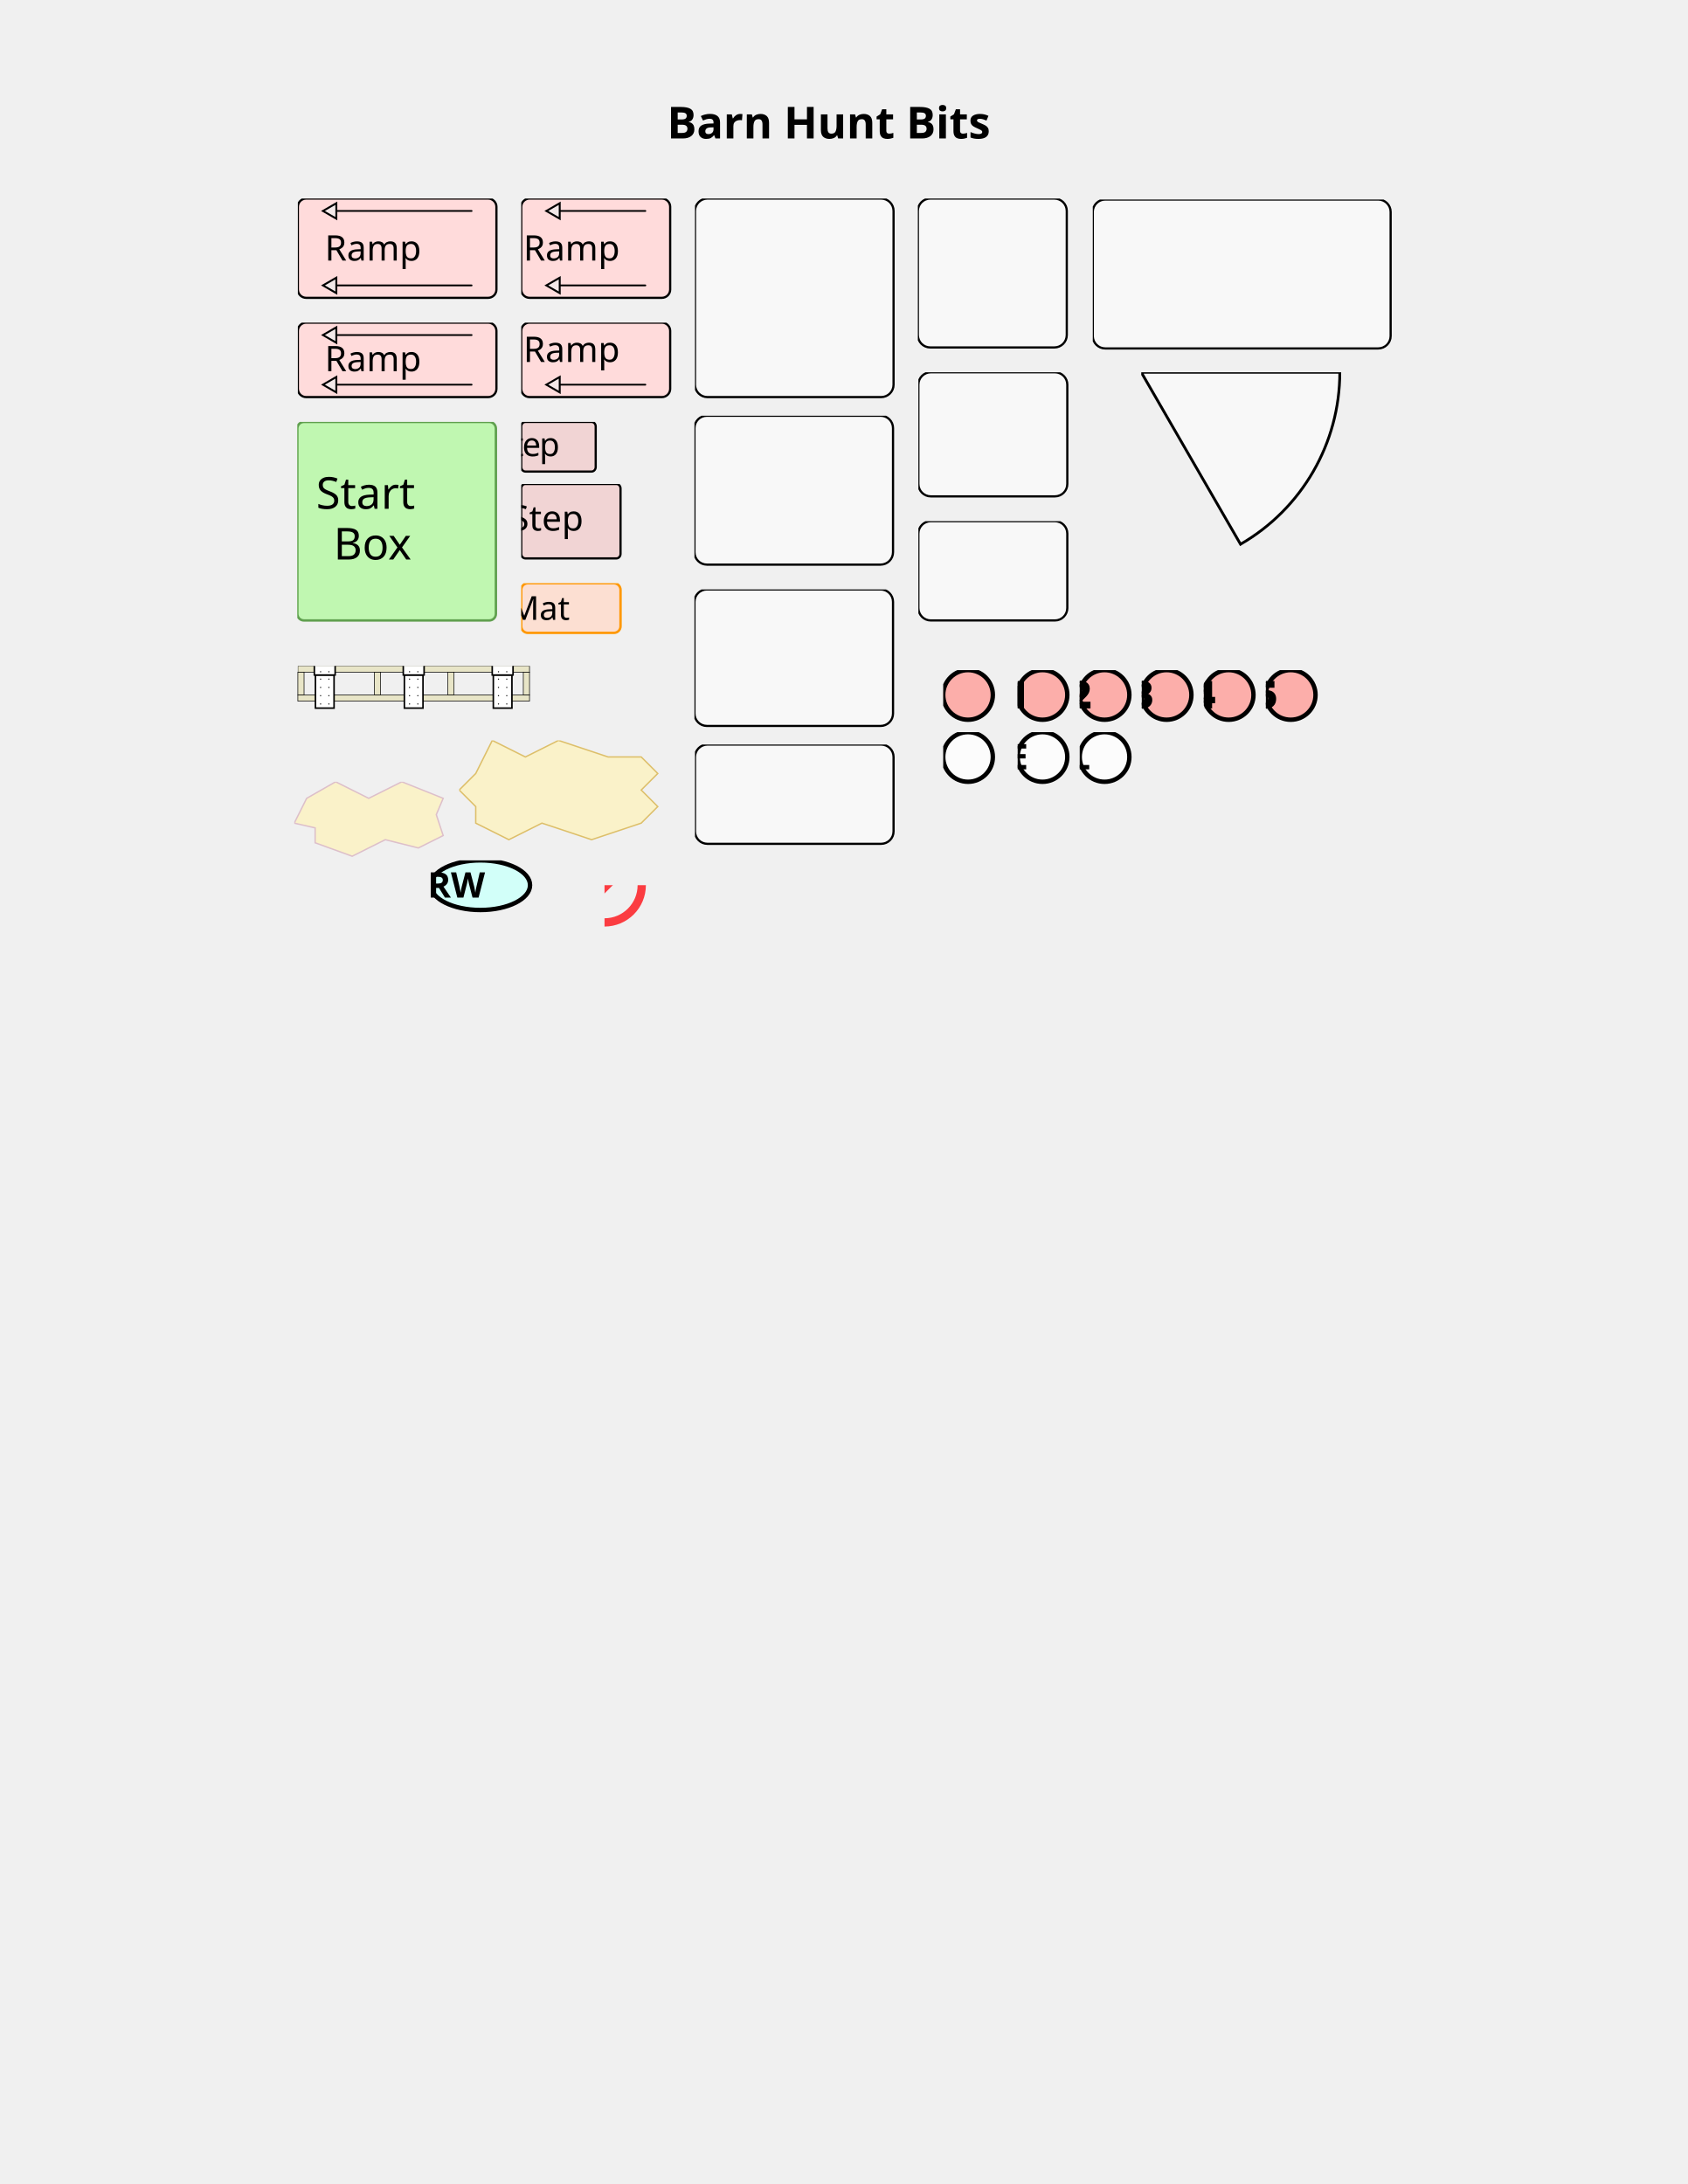
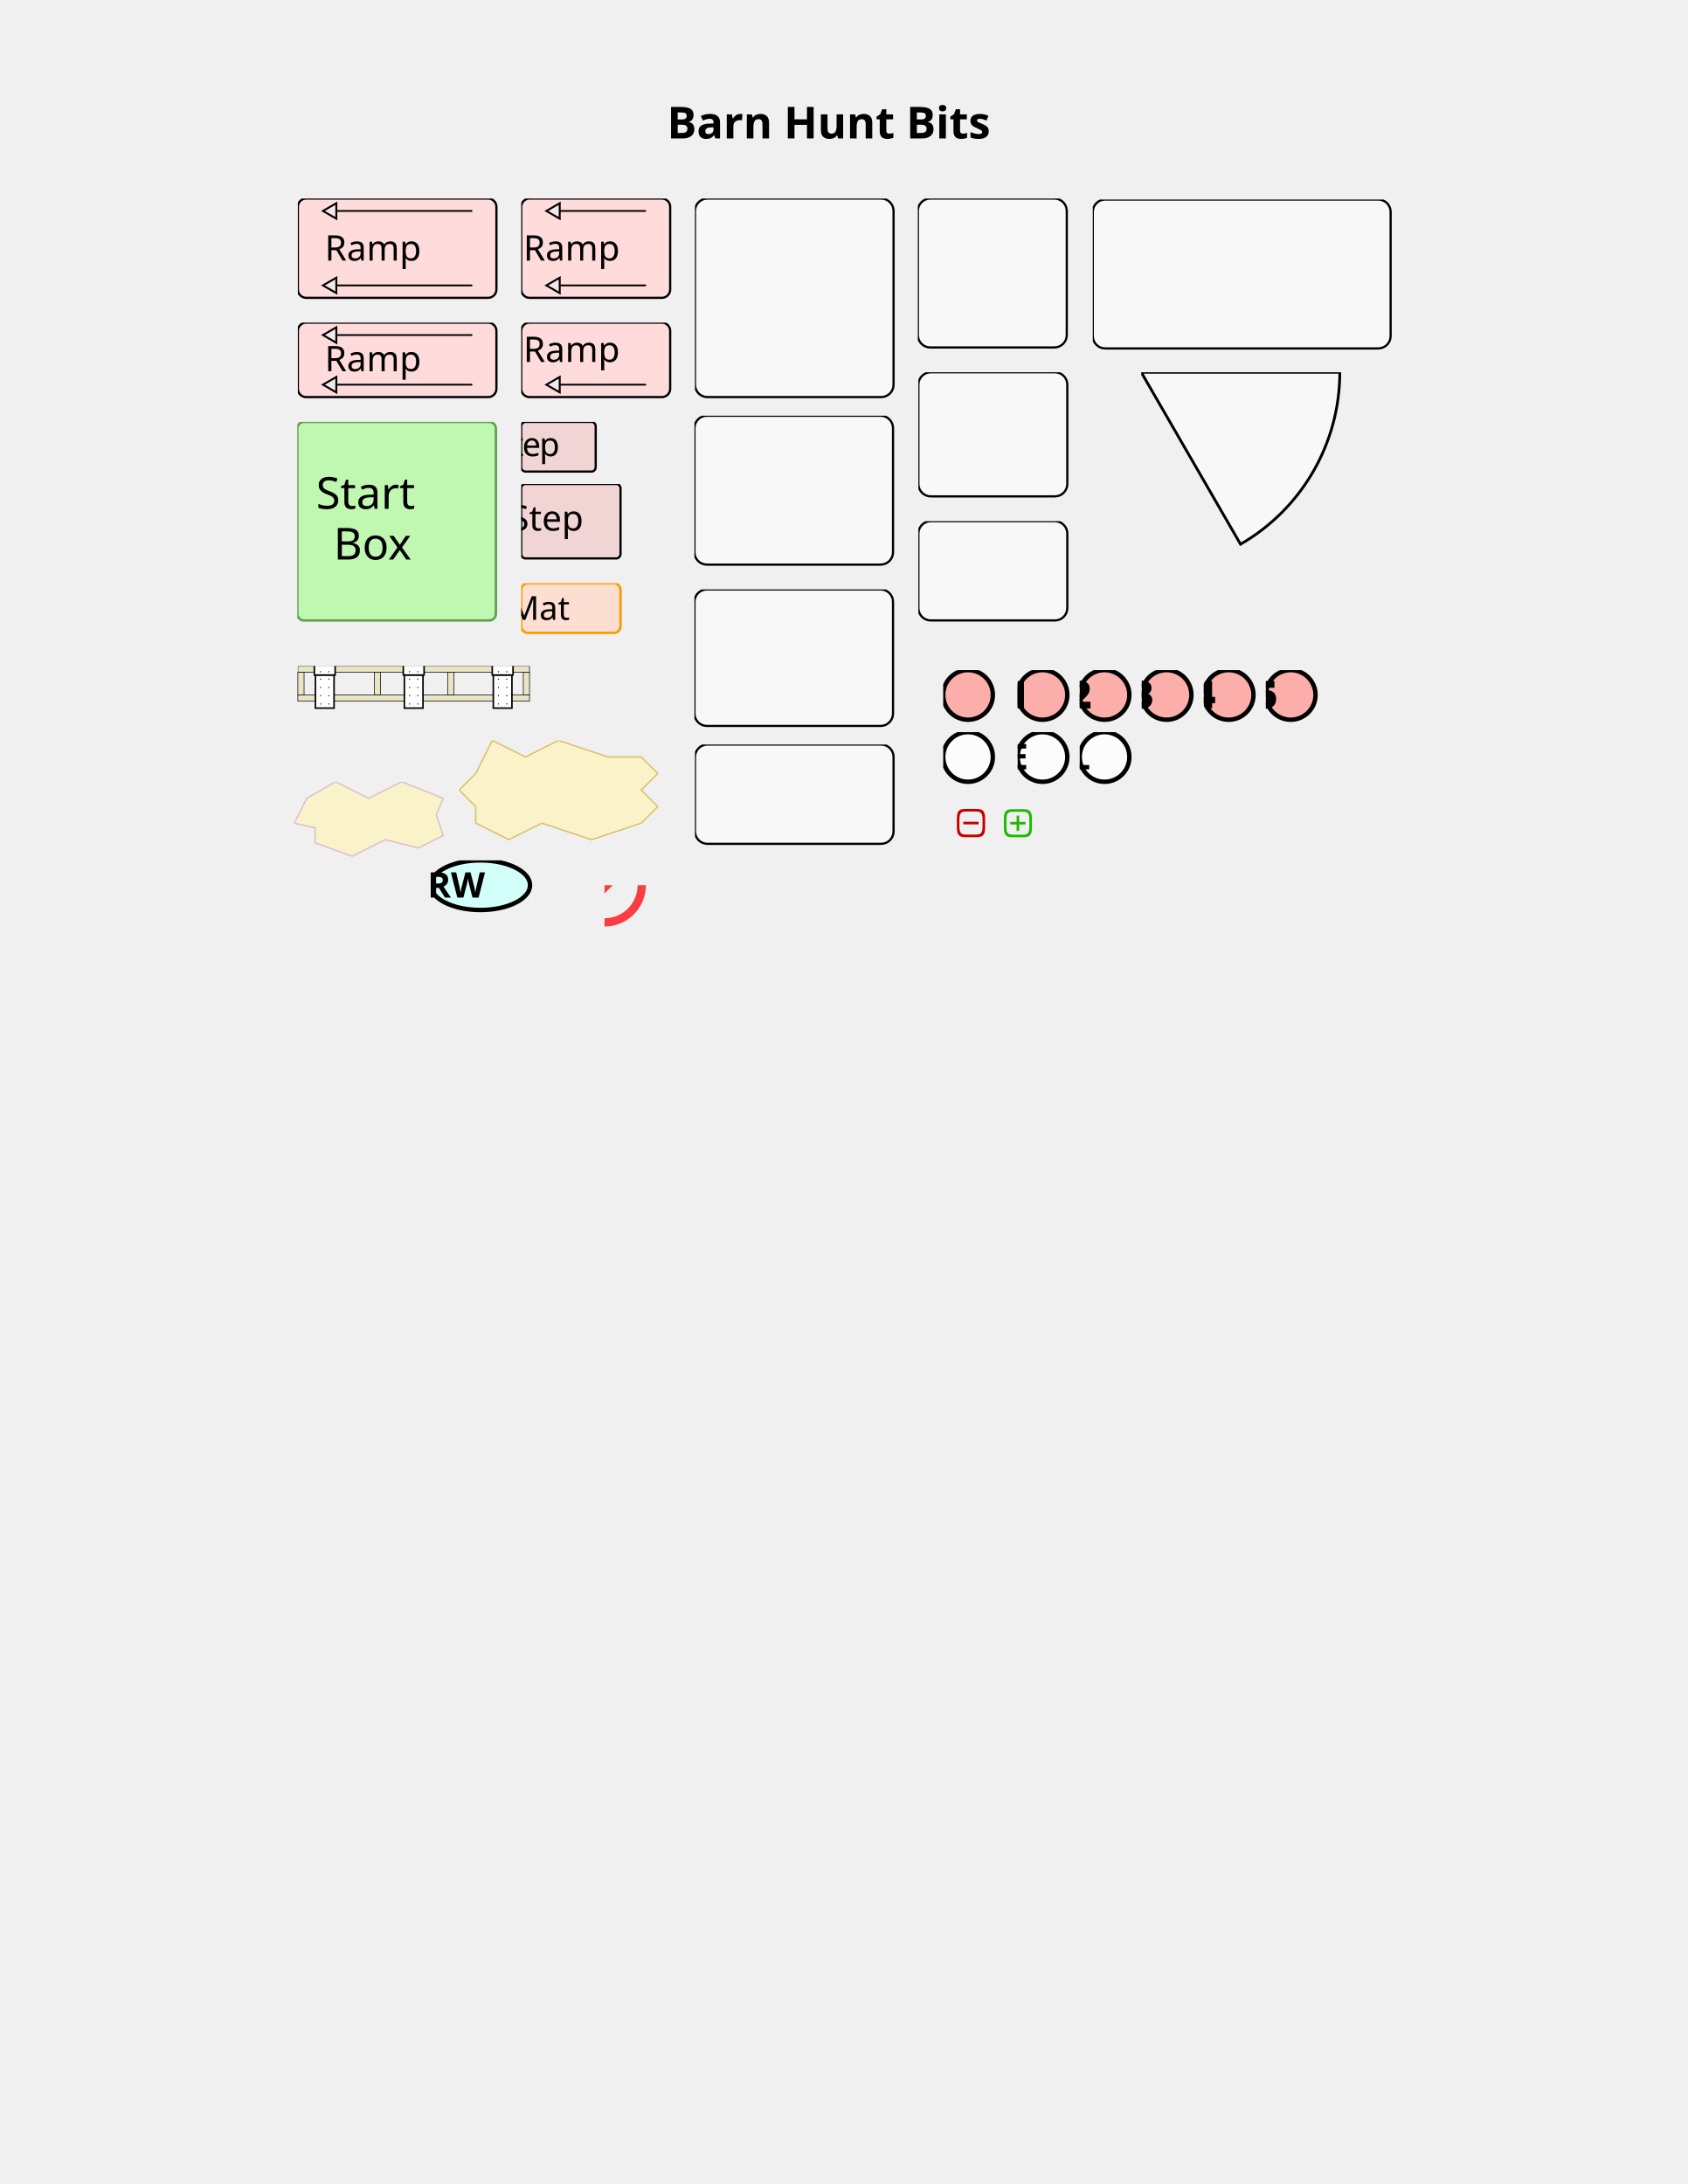
<svg xmlns="http://www.w3.org/2000/svg" xmlns:ns1="http://dairiki.org/barnhunt/inkscape-extensions" xmlns:xlink="http://www.w3.org/1999/xlink" width="8.5in" height="11in" viewBox="0 0 816 1056" version="1.1" id="svg8">
  <defs id="defs2">
    <symbol id="ramp-48x24" style="display:inline">
      <rect ns1:rat-placement="exclude" ry="4" rx="4" id="rect28" y="0" x="0" style="fill:#ffdbdb;fill-opacity:1;stroke:#000000;stroke-width:1.067;stroke-linecap:butt;stroke-linejoin:round;stroke-miterlimit:4;stroke-dasharray:none;stroke-opacity:1" width="96" height="48" />
      <text id="text32" xml:space="preserve" style="font-style:normal;font-variant:normal;font-weight:normal;font-stretch:normal;font-size:12.8px;line-height:0%;font-family:sans-serif;-inkscape-font-specification:Sans;text-align:center;letter-spacing:0px;word-spacing:0px;writing-mode:lr-tb;text-anchor:middle;fill:#000000;fill-opacity:1;stroke:none;stroke-width:1.067" x="48" y="30">
        <tspan id="tspan30" style="font-size:17.067px;line-height:1.25;font-family:sans-serif;stroke-width:1.067" x="48" y="30">Ramp</tspan>
      </text>
      <g id="g9567">
        <path style="fill:none;stroke:#000000;stroke-width:0.853;stroke-linecap:round;stroke-linejoin:miter;stroke-miterlimit:4;stroke-dasharray:none;stroke-opacity:1" d="M 84,6 H 18" id="path34" />
        <path style="fill:#f2e8e8;fill-opacity:1;fill-rule:evenodd;stroke:#000000;stroke-width:0.933;stroke-miterlimit:4;stroke-dasharray:none" d="m 12.136,6 6.466,3.738 V 2.262 Z" id="path9356" />
      </g>
      <g id="use9569" transform="translate(0,36)">
        <path id="path9376" d="M 84,6 H 18" style="fill:none;stroke:#000000;stroke-width:0.853;stroke-linecap:round;stroke-linejoin:miter;stroke-miterlimit:4;stroke-dasharray:none;stroke-opacity:1" />
        <path id="path9378" d="m 12.136,6 6.466,3.738 V 2.262 Z" style="fill:#f2e8e8;fill-opacity:1;fill-rule:evenodd;stroke:#000000;stroke-width:0.933;stroke-miterlimit:4;stroke-dasharray:none" />
      </g>
    </symbol>
    <symbol id="ramp-36x24">
      <rect ns1:rat-placement="exclude" height="48" width="72" style="fill:#ffdbdb;fill-opacity:1;stroke:#000000;stroke-width:1.067;stroke-linecap:butt;stroke-linejoin:round;stroke-miterlimit:4;stroke-dasharray:none;stroke-opacity:1" x="0" y="0" id="rect9522" rx="4" ry="4" />
      <text y="30" x="36" style="font-style:normal;font-variant:normal;font-weight:normal;font-stretch:normal;font-size:12.8px;line-height:0%;font-family:sans-serif;-inkscape-font-specification:Sans;text-align:center;letter-spacing:0px;word-spacing:0px;writing-mode:lr-tb;text-anchor:middle;fill:#000000;fill-opacity:1;stroke:none;stroke-width:1.067" xml:space="preserve" id="text9526">
        <tspan y="30" x="36" style="font-size:17.067px;line-height:1.25;font-family:sans-serif;stroke-width:1.067" id="tspan9524">Ramp</tspan>
      </text>
      <g id="g9532">
        <path id="path9528" d="M 60,6 H 18" style="fill:none;stroke:#000000;stroke-width:0.853;stroke-linecap:round;stroke-linejoin:miter;stroke-miterlimit:4;stroke-dasharray:none;stroke-opacity:1" />
        <path id="path9530" d="m 12.136,6 6.466,3.738 V 2.262 Z" style="fill:#f2e8e8;fill-opacity:1;fill-rule:evenodd;stroke:#000000;stroke-width:0.933;stroke-miterlimit:4;stroke-dasharray:none" />
      </g>
      <g id="use9534" transform="translate(0,36)">
        <path style="fill:none;stroke:#000000;stroke-width:0.853;stroke-linecap:round;stroke-linejoin:miter;stroke-miterlimit:4;stroke-dasharray:none;stroke-opacity:1" d="M 60,6 H 18" id="path9766" />
        <path style="fill:#f2e8e8;fill-opacity:1;fill-rule:evenodd;stroke:#000000;stroke-width:0.933;stroke-miterlimit:4;stroke-dasharray:none" d="m 12.136,6 6.466,3.738 V 2.262 Z" id="path9768" />
      </g>
    </symbol>
    <symbol id="ramp-48x18">
      <rect ns1:rat-placement="exclude" height="36" width="96" style="fill:#ffdbdb;fill-opacity:1;stroke:#000000;stroke-width:1.067;stroke-linecap:butt;stroke-linejoin:round;stroke-miterlimit:4;stroke-dasharray:none;stroke-opacity:1" x="0" y="0" id="rect13055" rx="4" ry="4" />
      <text y="23.5" x="48" style="font-style:normal;font-variant:normal;font-weight:normal;font-stretch:normal;font-size:12.8px;line-height:0%;font-family:sans-serif;-inkscape-font-specification:Sans;text-align:center;letter-spacing:0px;word-spacing:0px;writing-mode:lr-tb;text-anchor:middle;fill:#000000;fill-opacity:1;stroke:none;stroke-width:1.067" xml:space="preserve" id="text13059">
        <tspan y="23.5" x="48" style="font-size:17.067px;line-height:1.25;font-family:sans-serif;stroke-width:1.067" id="tspan13057">Ramp</tspan>
      </text>
      <g id="g13065">
        <path id="path13061" d="M 84,6 H 18" style="fill:none;stroke:#000000;stroke-width:0.853;stroke-linecap:round;stroke-linejoin:miter;stroke-miterlimit:4;stroke-dasharray:none;stroke-opacity:1" />
        <path id="path13063" d="m 12.136,6 6.466,3.738 V 2.262 Z" style="fill:#f2e8e8;fill-opacity:1;fill-rule:evenodd;stroke:#000000;stroke-width:0.933;stroke-miterlimit:4;stroke-dasharray:none" />
      </g>
      <g transform="translate(0,24)" id="g13071">
        <path style="fill:none;stroke:#000000;stroke-width:0.853;stroke-linecap:round;stroke-linejoin:miter;stroke-miterlimit:4;stroke-dasharray:none;stroke-opacity:1" d="M 84,6 H 18" id="path13067" />
        <path style="fill:#f2e8e8;fill-opacity:1;fill-rule:evenodd;stroke:#000000;stroke-width:0.933;stroke-miterlimit:4;stroke-dasharray:none" d="m 12.136,6 6.466,3.738 V 2.262 Z" id="path13069" />
      </g>
    </symbol>
    <symbol id="ramp-36x18">
      <rect ns1:rat-placement="exclude" ry="4" rx="4" id="rect10669" y="0" x="0" style="fill:#ffdbdb;fill-opacity:1;stroke:#000000;stroke-width:1.067;stroke-linecap:butt;stroke-linejoin:round;stroke-miterlimit:4;stroke-dasharray:none;stroke-opacity:1" width="72" height="36" />
      <text id="text10673" xml:space="preserve" style="font-style:normal;font-variant:normal;font-weight:normal;font-stretch:normal;font-size:12.8px;line-height:0%;font-family:sans-serif;-inkscape-font-specification:Sans;text-align:center;letter-spacing:0px;word-spacing:0px;writing-mode:lr-tb;text-anchor:middle;fill:#000000;fill-opacity:1;stroke:none;stroke-width:1.067" x="36" y="19">
        <tspan id="tspan10671" style="font-size:17.067px;line-height:1.25;font-family:sans-serif;stroke-width:1.067" x="36" y="19">Ramp</tspan>
      </text>
      <g id="g10685" transform="translate(0,24)">
        <path id="path10681" d="M 60,6 H 18" style="fill:none;stroke:#000000;stroke-width:0.853;stroke-linecap:round;stroke-linejoin:miter;stroke-miterlimit:4;stroke-dasharray:none;stroke-opacity:1" />
        <path id="path10683" d="m 12.136,6 6.466,3.738 V 2.262 Z" style="fill:#f2e8e8;fill-opacity:1;fill-rule:evenodd;stroke:#000000;stroke-width:0.933;stroke-miterlimit:4;stroke-dasharray:none" />
      </g>
    </symbol>
    <symbol id="step-18x12">
      <rect ns1:rat-placement="exclude" ry="2.2" rx="2" id="rect7012" y="0" x="0" style="fill:#f1d4d4;fill-opacity:1;stroke:#000000;stroke-width:1.067;stroke-linecap:butt;stroke-linejoin:round;stroke-miterlimit:4;stroke-dasharray:none;stroke-opacity:1" width="36" height="24" />
      <text id="text7016" xml:space="preserve" style="font-style:normal;font-variant:normal;font-weight:normal;font-stretch:normal;font-size:16px;line-height:0%;font-family:sans-serif;-inkscape-font-specification:'sans-serif, Normal';font-variant-ligatures:normal;font-variant-caps:normal;font-variant-numeric:normal;font-feature-settings:normal;text-align:center;letter-spacing:0px;word-spacing:0px;writing-mode:lr-tb;text-anchor:middle;fill:#000000;fill-opacity:1;stroke:none;stroke-width:1.067" x="17.904" y="16.558">
        <tspan id="tspan7014" style="font-style:normal;font-variant:normal;font-weight:normal;font-stretch:normal;font-size:16px;line-height:1.25;font-family:sans-serif;-inkscape-font-specification:'sans-serif, Normal';font-variant-ligatures:normal;font-variant-caps:normal;font-variant-numeric:normal;font-feature-settings:normal;text-align:center;letter-spacing:-0.725px;writing-mode:lr-tb;text-anchor:middle;stroke-width:1.067" x="17.542" y="16.558" dx="0 -0.126 0 -0.379">Step</tspan>
      </text>
    </symbol>
    <symbol id="step-24x18">
      <rect height="36" width="48" style="fill:#f1d4d4;fill-opacity:1;stroke:#000000;stroke-width:1.067;stroke-linecap:butt;stroke-linejoin:round;stroke-miterlimit:4;stroke-dasharray:none;stroke-opacity:1" x="0" y="0" id="rect5551" rx="2" ry="2.2" ns1:rat-placement="exclude" />
      <text y="22.558" x="23.904" style="font-style:normal;font-variant:normal;font-weight:normal;font-stretch:normal;font-size:12.8px;line-height:0%;font-family:sans-serif;-inkscape-font-specification:Sans;text-align:center;letter-spacing:0px;word-spacing:0px;writing-mode:lr-tb;text-anchor:middle;fill:#000000;fill-opacity:1;stroke:none;stroke-width:1.067" xml:space="preserve" id="text5555">
        <tspan y="22.558" x="23.904" style="font-size:17.067px;line-height:1.25;font-family:sans-serif;stroke-width:1.067" id="tspan5553">Step</tspan>
      </text>
    </symbol>
    <symbol style="display:inline" id="start-box">
      <rect id="rect78" y="0" x="0" style="fill:#c0f7b1;fill-opacity:1;stroke:#60a04f;stroke-width:1.173;stroke-linecap:butt;stroke-linejoin:round;stroke-miterlimit:4;stroke-dasharray:none;stroke-opacity:1" width="96" height="96" ry="3.2" rx="3.2" />
      <rect ns1:rat-placement="exclude" y="-48" x="-48" style="display:none;fill:none;stroke:#000000;stroke-width:1;stroke-linejoin:round;stroke-miterlimit:4" width="192" height="192" id="rect50" />
      <text id="text84" xml:space="preserve" style="font-style:normal;font-variant:normal;font-weight:normal;font-stretch:normal;font-size:12.8px;line-height:0%;font-family:sans-serif;-inkscape-font-specification:Sans;text-align:center;letter-spacing:0px;word-spacing:0px;writing-mode:lr-tb;text-anchor:middle;fill:#000000;fill-opacity:1;stroke:none;stroke-width:1.067" x="48" y="42">
        <tspan id="tspan80" style="font-size:21.333px;line-height:1.15;font-family:sans-serif;stroke-width:1.067" x="48" y="42">Start</tspan>
        <tspan id="tspan82" style="font-size:21.333px;line-height:1.15;font-family:sans-serif;stroke-width:1.067" x="48" y="66.533">Box</tspan>
      </text>
    </symbol>
    <symbol id="board-48x48">
      <rect width="96" height="96" x="0" y="0" rx="6" ry="6" style="display:inline;fill:#ffffff;fill-opacity:0.5;stroke:#000000;stroke-width:1.067;stroke-miterlimit:4;stroke-opacity:1" id="rect10060" />
    </symbol>
    <symbol id="board-48x36">
      <rect id="rect89" style="display:inline;fill:#ffffff;fill-opacity:0.5;stroke:#000000;stroke-width:1.067;stroke-miterlimit:4;stroke-opacity:1" ry="6" rx="6" y="0" x="0" height="72" width="96" />
    </symbol>
    <symbol id="board-48x33">
      <rect id="rect104" style="display:inline;fill:#ffffff;fill-opacity:0.5;stroke:#000000;stroke-width:1.067;stroke-miterlimit:4;stroke-opacity:1" ry="6" rx="6" y="0" x="0" height="66" width="96" />
    </symbol>
    <symbol id="board-48x24">
      <rect id="rect58" width="96" height="48" x="0" y="0" rx="6" ry="6" style="display:inline;fill:#ffffff;fill-opacity:0.5;stroke:#000000;stroke-width:1.067;stroke-miterlimit:4;stroke-opacity:1" />
    </symbol>
    <symbol id="board-36x36">
      <rect id="rect94" width="72" height="72" x="0" y="0" rx="6" ry="6" style="display:inline;fill:#ffffff;fill-opacity:0.5;stroke:#000000;stroke-width:1.067;stroke-miterlimit:4;stroke-opacity:1" />
    </symbol>
    <symbol id="board-36x30">
      <rect style="display:inline;fill:#ffffff;fill-opacity:0.5;stroke:#000000;stroke-width:1.067;stroke-miterlimit:4;stroke-opacity:1" ry="6" rx="6" y="0" x="0" height="60" width="72" id="rect11384" />
    </symbol>
    <symbol id="board-36x24">
      <rect id="rect13374" width="72" height="48" x="0" y="0" rx="6" ry="6" style="display:inline;fill:#ffffff;fill-opacity:0.5;stroke:#000000;stroke-width:1.067;stroke-miterlimit:4;stroke-opacity:1" />
    </symbol>
    <symbol id="board-72x36">
      <rect id="rect99" style="display:inline;fill:#ffffff;fill-opacity:0.5;stroke:#000000;stroke-width:1.067;stroke-miterlimit:4;stroke-opacity:1" ry="6" rx="6" y="0" x="0" height="72" width="144" />
    </symbol>
    <symbol style="display:inline" id="rat-wrangler">
      <ellipse id="ellipse63" ry="12" rx="24" cy="12" cx="24" style="display:inline;fill:#d2fff9;fill-opacity:1;stroke:#000000;stroke-width:2.133;stroke-miterlimit:4;stroke-dasharray:none;stroke-opacity:1" />
      <text id="text67" xml:space="preserve" style="font-style:normal;font-variant:normal;font-weight:bold;font-stretch:normal;font-size:12.8px;line-height:0%;font-family:'Luxi Sans';-inkscape-font-specification:'Luxi Sans Bold';text-align:center;letter-spacing:0px;word-spacing:0px;writing-mode:lr-tb;text-anchor:middle;fill:#000000;fill-opacity:1;stroke:none;stroke-width:1.067" x="24" y="18">
        <tspan id="tspan65" style="font-size:17.067px;line-height:1.25;stroke-width:1.067" x="24" y="18">RW</tspan>
      </text>
    </symbol>
    <symbol id="gate-48">
      <path style="display:inline;opacity:1;fill:#ffffff;fill-opacity:0.502;stroke:#000000;stroke-width:1.333;stroke-linecap:butt;stroke-linejoin:miter;stroke-miterlimit:4;stroke-dasharray:none;stroke-opacity:1" id="path19937" d="M 96,0 A 96,96 0 0 1 48,83.138 L 0,0 Z" />
    </symbol>
    <symbol id="duff-36x18">
      <path style="display:inline;fill:#faf2c9;fill-opacity:1;stroke:#ddbfca;stroke-width:0.667;stroke-linecap:butt;stroke-linejoin:miter;stroke-miterlimit:4;stroke-dasharray:none;stroke-opacity:1" d="M 0,20 6,8 20,0 36,8 52,0 72,8 68.67,15.9 72,26 60,32 44,28 28,36 10.1,29.5 v -7.2 z" id="path13153-9" />
    </symbol>
    <symbol id="duff-48x24">
      <path style="display:inline;fill:#faf2c9;fill-opacity:1;stroke:#ddbf6a;stroke-width:0.672;stroke-linecap:butt;stroke-linejoin:miter;stroke-miterlimit:4;stroke-dasharray:none;stroke-opacity:1" d="M 0,24 8,16 16,0 32,8 48,0 72,8 h 16 l 8,8 -8,8 8,8 -8,8 L 64,48 40,40 24,48 8,40 v -8 z" id="path13153" />
    </symbol>
    <symbol id="rat-tube" style="display:inline">
      <circle id="circle81" style="display:inline;fill:#ff9b95;fill-opacity:0.77;stroke:#000000;stroke-width:2.133;stroke-miterlimit:4;stroke-dasharray:none;stroke-opacity:1" cx="12" cy="12" r="12" />
    </symbol>
    <symbol id="rat-tube-1" style="display:inline">
      <circle id="circle86" style="display:inline;fill:#ff9b95;fill-opacity:0.77;stroke:#000000;stroke-width:2.133;stroke-miterlimit:4;stroke-dasharray:none;stroke-opacity:1" cx="12" cy="12" r="12" />
      <text id="text90" y="18" x="12" style="font-style:normal;font-variant:normal;font-weight:bold;font-stretch:normal;font-size:12.8px;line-height:0%;font-family:'Luxi Sans';-inkscape-font-specification:'Luxi Sans Bold';text-align:center;letter-spacing:0px;word-spacing:0px;writing-mode:lr-tb;text-anchor:middle;fill:#000000;fill-opacity:1;stroke:#000000;stroke-width:1.067;stroke-opacity:1" xml:space="preserve">
        <tspan id="tspan88" y="18" x="12" style="font-size:17.067px;line-height:1.25;stroke-width:1.067">1</tspan>
      </text>
    </symbol>
    <symbol id="rat-tube-2" style="display:inline">
      <circle id="circle95" style="display:inline;fill:#ff9b95;fill-opacity:0.77;stroke:#000000;stroke-width:2.133;stroke-miterlimit:4;stroke-dasharray:none;stroke-opacity:1" cx="12" cy="12" r="12" />
      <text id="text99" y="18" x="12" style="font-style:normal;font-variant:normal;font-weight:bold;font-stretch:normal;font-size:12.8px;line-height:0%;font-family:'Luxi Sans';-inkscape-font-specification:'Luxi Sans Bold';text-align:center;letter-spacing:0px;word-spacing:0px;writing-mode:lr-tb;text-anchor:middle;fill:#000000;fill-opacity:1;stroke:#000000;stroke-width:1.067;stroke-opacity:1" xml:space="preserve">
        <tspan id="tspan97" y="18" x="12" style="font-size:17.067px;line-height:1.25;stroke-width:1.067">2</tspan>
      </text>
    </symbol>
    <symbol id="rat-tube-3" style="display:inline">
      <circle id="circle105" style="display:inline;fill:#ff9b95;fill-opacity:0.77;stroke:#000000;stroke-width:2.133;stroke-miterlimit:4;stroke-dasharray:none;stroke-opacity:1" cx="12" cy="12" r="12" />
      <text id="text109" y="18" x="12" style="font-style:normal;font-variant:normal;font-weight:bold;font-stretch:normal;font-size:12.8px;line-height:0%;font-family:'Luxi Sans';-inkscape-font-specification:'Luxi Sans Bold';text-align:center;letter-spacing:0px;word-spacing:0px;writing-mode:lr-tb;text-anchor:middle;fill:#000000;fill-opacity:1;stroke:#000000;stroke-width:1.067;stroke-opacity:1" xml:space="preserve">
        <tspan id="tspan107" y="18" x="12" style="font-size:17.067px;line-height:1.25;stroke-width:1.067">3</tspan>
      </text>
    </symbol>
    <symbol id="rat-tube-4" style="display:inline">
      <circle id="circle14697" style="display:inline;fill:#ff9b95;fill-opacity:0.77;stroke:#000000;stroke-width:2.133;stroke-miterlimit:4;stroke-dasharray:none;stroke-opacity:1" cx="12" cy="12" r="12" />
      <text id="text14701" y="18" x="12" style="font-style:normal;font-variant:normal;font-weight:bold;font-stretch:normal;font-size:12.8px;line-height:0%;font-family:'Luxi Sans';-inkscape-font-specification:'Luxi Sans Bold';text-align:center;letter-spacing:0px;word-spacing:0px;writing-mode:lr-tb;text-anchor:middle;fill:#000000;fill-opacity:1;stroke:#000000;stroke-width:1.067;stroke-opacity:1" xml:space="preserve">
        <tspan y="18" x="12" id="tspan14699" style="font-size:17.067px;line-height:1.25;stroke-width:1.067">4</tspan>
      </text>
    </symbol>
    <symbol style="display:inline" id="rat-tube-5">
      <circle r="12" cy="12" cx="12" style="display:inline;fill:#ff9b95;fill-opacity:0.77;stroke:#000000;stroke-width:2.133;stroke-miterlimit:4;stroke-dasharray:none;stroke-opacity:1" id="path7497-3-3" />
      <text xml:space="preserve" style="font-style:normal;font-variant:normal;font-weight:bold;font-stretch:normal;font-size:12.8px;line-height:0%;font-family:'Luxi Sans';-inkscape-font-specification:'Luxi Sans Bold';text-align:center;letter-spacing:0px;word-spacing:0px;writing-mode:lr-tb;text-anchor:middle;fill:#000000;fill-opacity:1;stroke:#000000;stroke-width:1.067;stroke-opacity:1" x="12" y="18" id="text8837-6">
        <tspan style="font-size:17.067px;line-height:1.25;stroke-width:1.067" id="tspan8839-0" x="12" y="18">5</tspan>
      </text>
    </symbol>
    <symbol id="dummy-tube" style="display:inline">
      <circle id="circle12901" style="display:inline;fill:#ffffff;fill-opacity:0.77;stroke:#000000;stroke-width:2.133;stroke-miterlimit:4;stroke-dasharray:none;stroke-opacity:1" cx="12" cy="12" r="12" />
    </symbol>
    <symbol style="display:inline" id="dummy-tube-empty">
      <circle r="12" cy="12" cx="12" style="display:inline;fill:#ffffff;fill-opacity:0.77;stroke:#000000;stroke-width:2.133;stroke-miterlimit:4;stroke-dasharray:none;stroke-opacity:1" id="path7497-3-0-9" />
      <text xml:space="preserve" style="font-style:normal;font-variant:normal;font-weight:bold;font-stretch:normal;font-size:12.8px;line-height:0%;font-family:'Luxi Sans';-inkscape-font-specification:'Luxi Sans Bold';text-align:center;letter-spacing:0px;word-spacing:0px;writing-mode:lr-tb;text-anchor:middle;fill:#000000;fill-opacity:1;stroke:none;stroke-width:1.067" x="12" y="18" id="text8837-23-2">
        <tspan style="font-size:17.067px;line-height:1.25;stroke-width:1.067" id="tspan8839-7-2" x="12" y="18">E</tspan>
      </text>
    </symbol>
    <symbol id="dummy-tube-litter" style="display:inline">
      <circle id="circle12135" style="display:inline;fill:#ffffff;fill-opacity:0.77;stroke:#000000;stroke-width:2.133;stroke-miterlimit:4;stroke-dasharray:none;stroke-opacity:1" cx="12" cy="12" r="12" />
      <text id="text12139" y="18" x="12" style="font-style:normal;font-variant:normal;font-weight:bold;font-stretch:normal;font-size:12.8px;line-height:0%;font-family:'Luxi Sans';-inkscape-font-specification:'Luxi Sans Bold';text-align:center;letter-spacing:0px;word-spacing:0px;writing-mode:lr-tb;text-anchor:middle;fill:#000000;fill-opacity:1;stroke:none;stroke-width:1.067" xml:space="preserve">
        <tspan y="18" x="12" id="tspan12137" style="font-size:17.067px;line-height:1.25;stroke-width:1.067">L</tspan>
      </text>
    </symbol>
    <symbol id="no-dix-sign">
      <text transform="translate(-0.791503,-0.704602)" xml:space="preserve" style="font-style:normal;font-variant:normal;font-weight:bold;font-stretch:normal;font-size:16.002px;line-height:125%;font-family:'Luxi Sans';-inkscape-font-specification:'Luxi Sans Bold';font-variant-ligatures:normal;font-variant-caps:normal;font-variant-numeric:normal;font-feature-settings:normal;text-align:center;letter-spacing:0px;word-spacing:0px;writing-mode:lr-tb;text-anchor:middle;fill:#000000;fill-opacity:1;stroke:none;stroke-width:1.414;stroke-linecap:butt;stroke-linejoin:miter;stroke-opacity:1" x="0.7" y="6" id="text9185-9">
        <tspan id="tspan9183-1" x="0.7" y="6" style="font-style:normal;font-variant:normal;font-weight:bold;font-stretch:normal;font-size:16.002px;font-family:'Luxi Sans';-inkscape-font-specification:'Luxi Sans Bold';stroke-width:1.414">Dix</tspan>
      </text>
      <g id="g14725" style="opacity:0.75">
        <circle cx="0" r="18" cy="0" id="path9187-9" style="fill:none;stroke:#ff0007;stroke-width:4;stroke-miterlimit:4;stroke-opacity:1" />
        <path id="path9189-6" d="m 12.729,-12.729 c 0,0 -25.459,25.459 -25.459,25.459" style="fill:none;stroke:#ff0007;stroke-width:5.658;stroke-linecap:butt;stroke-opacity:1" />
      </g>
    </symbol>
    <symbol id="bh-instinct-cradle">
      <rect y="14" x="0" height="3" width="112" id="rect12267-2" style="opacity:1;fill:#e8e5c7;fill-opacity:1;fill-rule:nonzero;stroke:#000000;stroke-width:0.3;stroke-linecap:round;stroke-linejoin:miter;stroke-miterlimit:4;stroke-dasharray:none;stroke-dashoffset:0;stroke-opacity:1" />
      <rect y="0" x="0" height="3" width="112" id="rect12267" style="opacity:1;fill:#e8e5c7;fill-opacity:1;fill-rule:nonzero;stroke:#000000;stroke-width:0.3;stroke-linecap:round;stroke-linejoin:miter;stroke-miterlimit:4;stroke-dasharray:none;stroke-dashoffset:0;stroke-opacity:1" />
      <g transform="rotate(90,101.8119,2.188126)" id="g11636">
        <rect style="opacity:1;fill:#ffffff;fill-opacity:0.997;fill-rule:nonzero;stroke:#000000;stroke-width:0.75;stroke-linecap:round;stroke-linejoin:miter;stroke-miterlimit:4;stroke-dasharray:none;stroke-dashoffset:0;stroke-opacity:1" id="rect9555" width="16" height="9" x="104" y="43.5" />
        <rect style="opacity:1;fill:#ffffff;fill-opacity:0.997;fill-rule:nonzero;stroke:#000000;stroke-width:0.75;stroke-linecap:round;stroke-linejoin:miter;stroke-miterlimit:4;stroke-dasharray:none;stroke-dashoffset:0;stroke-opacity:1" id="rect9807" width="7.44" height="10.06" x="96.56" y="42.97" />
        <rect style="opacity:1;fill:#ffffff;fill-opacity:0.997;fill-rule:nonzero;stroke:#000000;stroke-width:0.75;stroke-linecap:round;stroke-linejoin:miter;stroke-miterlimit:4;stroke-dasharray:none;stroke-dashoffset:0;stroke-opacity:1" id="rect10309" width="1.223" height="7.283" x="95.247" y="44.358" />
        <circle style="opacity:1;fill:#171717;fill-opacity:1;fill-rule:nonzero;stroke:none;stroke-width:0.75;stroke-linecap:round;stroke-linejoin:miter;stroke-miterlimit:4;stroke-dasharray:none;stroke-dashoffset:0;stroke-opacity:1" id="path10689-3" cx="118" cy="50" r="0.312" />
        <use x="0" y="0" xlink:href="#path10689-3" id="use9789" transform="translate(0,-4)" width="100%" height="100%" />
        <use x="0" y="0" xlink:href="#path10689-3" id="use9791" transform="translate(-4)" width="100%" height="100%" />
        <use x="0" y="0" xlink:href="#path10689-3" id="use9793" transform="translate(-4,-4)" width="100%" height="100%" />
        <use x="0" y="0" xlink:href="#path10689-3" id="use9791-3" transform="translate(-8)" width="100%" height="100%" />
        <use x="0" y="0" xlink:href="#path10689-3" id="use9793-6" transform="translate(-8,-4)" width="100%" height="100%" />
        <use x="0" y="0" xlink:href="#path10689-3" id="use9791-7" transform="translate(-12)" width="100%" height="100%" />
        <use x="0" y="0" xlink:href="#path10689-3" id="use9793-5" transform="translate(-12,-4)" width="100%" height="100%" />
        <use x="0" y="0" xlink:href="#path10689-3" id="use9791-35" transform="translate(-15.56932)" width="100%" height="100%" />
        <use x="0" y="0" xlink:href="#path10689-3" id="use9793-62" transform="translate(-15.56932,-4)" width="100%" height="100%" />
      </g>
      <use height="100%" width="100%" transform="translate(43)" id="use11763" xlink:href="#g11636" y="0" x="0" />
      <use height="100%" width="100%" transform="translate(-43)" id="use12015" xlink:href="#g11636" y="0" x="0" />
      <rect y="3" x="109" height="11" width="3" id="rect12267-2-7" style="opacity:1;fill:#e8e5c7;fill-opacity:1;fill-rule:nonzero;stroke:#000000;stroke-width:0.3;stroke-linecap:round;stroke-linejoin:miter;stroke-miterlimit:4;stroke-dasharray:none;stroke-dashoffset:0;stroke-opacity:1" />
      <rect y="3" x="0" height="11" width="3" id="rect12267-2-7-0" style="opacity:1;fill:#e8e5c7;fill-opacity:1;fill-rule:nonzero;stroke:#000000;stroke-width:0.3;stroke-linecap:round;stroke-linejoin:miter;stroke-miterlimit:4;stroke-dasharray:none;stroke-dashoffset:0;stroke-opacity:1" />
      <rect y="3" x="37" height="11" width="3" id="rect12267-2-7-0-9" style="opacity:1;fill:#e8e5c7;fill-opacity:1;fill-rule:nonzero;stroke:#000000;stroke-width:0.3;stroke-linecap:round;stroke-linejoin:miter;stroke-miterlimit:4;stroke-dasharray:none;stroke-dashoffset:0;stroke-opacity:1" />
      <rect y="3" x="72.5" height="11" width="3" id="rect12267-2-7-0-9-3" style="opacity:1;fill:#e8e5c7;fill-opacity:1;fill-rule:nonzero;stroke:#000000;stroke-width:0.3;stroke-linecap:round;stroke-linejoin:miter;stroke-miterlimit:4;stroke-dasharray:none;stroke-dashoffset:0;stroke-opacity:1" />
    </symbol>
    <symbol id="dc-mat-24x12">
      <rect rx="3.2" ry="3.2" height="24" width="48" style="fill:#fcdfd2;fill-opacity:1;stroke:#ff9802;stroke-width:1.173;stroke-linecap:butt;stroke-linejoin:round;stroke-miterlimit:4;stroke-dasharray:none;stroke-opacity:1" x="0" y="0" id="rect10620" />
      <text y="17.719" x="23.41" style="font-style:normal;font-variant:normal;font-weight:normal;font-stretch:normal;font-size:16px;line-height:0%;font-family:sans-serif;-inkscape-font-specification:'sans-serif, Normal';font-variant-ligatures:normal;font-variant-caps:normal;font-variant-numeric:normal;font-feature-settings:normal;text-align:center;letter-spacing:0px;word-spacing:0px;writing-mode:lr-tb;text-anchor:middle;fill:#000000;fill-opacity:1;stroke:none;stroke-width:1.067" xml:space="preserve" id="text10628">
        <tspan y="17.719" x="23.41" style="font-style:normal;font-variant:normal;font-weight:normal;font-stretch:normal;font-size:16px;line-height:1.15;font-family:sans-serif;-inkscape-font-specification:'sans-serif, Normal';font-variant-ligatures:normal;font-variant-caps:normal;font-variant-numeric:normal;font-feature-settings:normal;text-align:center;writing-mode:lr-tb;text-anchor:middle;stroke-width:1.067" id="tspan10626">Mat</tspan>
      </text>
+     </symbol>
+     <symbol id="added-bale-mark" style="fill:#000000;stroke:none">
+       <rect transform="scale(1,-1)" y="-18.711" x="-8.0491169e-16" height="18.505" width="18.505" id="rect91202" style="color:#000000;display:inline;overflow:visible;visibility:visible;opacity:0.139;fill:none;stroke:none;stroke-width:0.411;stroke-opacity:1;marker:none;enable-background:accumulate" />
+       <path id="path91204" d="M 9.875,5.757 H 8.63 V 8.836 H 5.552 V 10.081 H 8.63 v 3.079 h 1.245 v -3.079 H 12.954 V 8.836 H 9.875 Z" style="color:#000000;display:inline;overflow:visible;visibility:visible;fill:#1db900;fill-opacity:1;fill-rule:nonzero;stroke:none;stroke-width:0.411;marker:none;enable-background:accumulate" />
+       <path id="path91206" d="m 7.196,2.673 c -2.467,0 -4.729,0 -4.729,4.447 v 4.677 c 0,4.447 2.262,4.447 4.729,4.447 h 4.112 c 2.467,0 4.729,0 4.729,-4.447 V 7.12 c 0,-4.447 -2.262,-4.447 -4.729,-4.447 z m 0.384,1.234 h 3.344 c 2.44,0 3.879,0 3.879,3.74 v 3.622 c 0,3.74 -1.439,3.74 -3.879,3.74 H 7.58 c -2.44,0 -3.879,0 -3.879,-3.74 V 7.647 c 0,-3.74 1.439,-3.74 3.879,-3.74 z" style="font-style:normal;font-variant:normal;font-weight:normal;font-stretch:normal;font-size:15px;line-height:125%;font-family:Ubuntu;-inkscape-font-specification:Ubuntu;text-align:center;letter-spacing:0px;word-spacing:0px;writing-mode:lr-tb;text-anchor:middle;display:inline;opacity:1;fill:#1db900;fill-opacity:1;stroke:none;stroke-width:0.206" />
+     </symbol>
+     <symbol id="removed-bale-mark">
+       <rect transform="scale(1,-1)" y="-18.698" x="0.114" height="18.625" width="18.625" id="rect93903" style="color:#000000;display:inline;overflow:visible;visibility:visible;opacity:0.05;fill:none;stroke:none;stroke-width:0.414;marker:none;enable-background:accumulate" />
+       <path id="path93905" d="M 5.702,8.759 V 10.012 H 13.152 V 8.759 Z" style="color:#000000;display:inline;overflow:visible;visibility:visible;fill:#c20000;fill-opacity:1;fill-rule:nonzero;stroke:none;stroke-width:0.414;marker:none;enable-background:accumulate" />
+       <path id="path93907" d="m 7.357,2.556 c -2.483,0 -4.76,0 -4.76,4.476 V 11.739 c 0,4.476 2.276,4.476 4.76,4.476 h 4.139 c 2.483,0 4.76,0 4.76,-4.476 V 7.032 c 0,-4.476 -2.276,-4.476 -4.76,-4.476 z m 0.386,1.242 h 3.366 c 2.456,0 3.904,0 3.904,3.765 V 11.209 c 0,3.765 -1.449,3.765 -3.904,3.765 H 7.744 c -2.456,0 -3.904,0 -3.904,-3.765 V 7.563 c 0,-3.765 1.449,-3.765 3.904,-3.765 z" style="font-style:normal;font-variant:normal;font-weight:normal;font-stretch:normal;font-size:15px;line-height:125%;font-family:Ubuntu;-inkscape-font-specification:Ubuntu;text-align:center;letter-spacing:0px;word-spacing:0px;writing-mode:lr-tb;text-anchor:middle;display:inline;opacity:1;fill:#c20000;fill-opacity:1;stroke:none;stroke-width:0.207" />
    </symbol>
  </defs>
  <text id="text8675" y="66.949" x="408.979" style="font-style:normal;font-variant:normal;font-weight:bold;font-stretch:normal;font-size:21.333px;line-height:125%;font-family:'Rock Salt';-inkscape-font-specification:'Rock Salt Bold';font-variant-ligatures:normal;font-variant-caps:normal;font-variant-numeric:normal;font-feature-settings:normal;text-align:center;letter-spacing:0px;word-spacing:0px;writing-mode:lr-tb;text-anchor:middle;fill:#000000;fill-opacity:1;stroke:none;stroke-width:1px;stroke-linecap:butt;stroke-linejoin:miter;stroke-opacity:1" xml:space="preserve">
    <tspan y="66.949" x="408.979" id="tspan8673">Barn Hunt Bits</tspan>
  </text>
  <use transform="translate(252,96)" height="100%" width="100%" y="0" x="0" xlink:href="#ramp-36x24" id="use10811" />
  <use transform="translate(335.7411,201)" height="100%" width="100%" y="0" x="0" id="use14281" xlink:href="#board-48x36" />
  <use transform="translate(336,360)" height="100%" width="100%" y="0" x="0" xlink:href="#board-48x24" id="use15150" />
  <use transform="translate(443.7411,96)" height="100%" width="100%" y="0" x="0" xlink:href="#board-36x36" id="use16159" />
  <use transform="translate(528.3123,96.46957)" height="100%" width="100%" y="0" x="0" xlink:href="#board-72x36" id="use17234" />
  <use transform="translate(335.7411,285)" height="100%" width="100%" y="0" x="0" xlink:href="#board-48x33" id="use18858" />
  <use height="100%" width="100%" y="0" x="0" transform="translate(143.7411,204)" id="use20002" xlink:href="#start-box" />
  <use height="100%" width="100%" y="0" x="0" transform="translate(208.2589,416)" id="use10359" xlink:href="#rat-wrangler" />
  <use height="100%" width="100%" y="0" x="0" transform="translate(551.7411,180)" id="use10730" xlink:href="#gate-48" />
  <use height="100%" width="100%" y="0" x="0" transform="translate(142.2589,378)" id="use11733" xlink:href="#duff-36x18" />
  <use height="100%" width="100%" y="0" x="0" transform="translate(222,358)" id="use12524" xlink:href="#duff-48x24" />
  <use height="100%" width="100%" y="0" x="0" transform="translate(612,324)" id="use14474" xlink:href="#rat-tube-5" />
  <use transform="translate(582,324)" height="100%" width="100%" y="0" x="0" xlink:href="#rat-tube-4" id="use15045" />
  <use transform="translate(552,324)" height="100%" width="100%" y="0" x="0" xlink:href="#rat-tube-3" id="use8904" />
  <use transform="translate(522,324)" height="100%" width="100%" y="0" x="0" xlink:href="#rat-tube-2" id="use9131" />
  <use transform="translate(492,324)" height="100%" width="100%" y="0" x="0" xlink:href="#rat-tube-1" id="use9352" />
  <use transform="translate(456,324)" height="100%" width="100%" y="0" x="0" xlink:href="#rat-tube" id="use9582" />
  <use height="100%" width="100%" y="0" x="0" transform="translate(492,354)" id="use11941" xlink:href="#dummy-tube-empty" />
  <use transform="translate(522,354)" height="100%" width="100%" y="0" x="0" xlink:href="#dummy-tube-litter" id="use12671" />
  <use transform="translate(456,354)" height="100%" width="100%" y="0" x="0" xlink:href="#dummy-tube" id="use13454" />
  <use xlink:href="#no-dix-sign" id="use14737" transform="translate(292.2589,428)" x="0" y="0" width="100%" height="100%" />
  <use xlink:href="#use9398" id="use9653" transform="translate(252,96)" x="0" y="0" width="100%" height="100%" />
  <use xlink:href="#ramp-48x24" id="use9394" transform="translate(144,96)" x="0" y="0" width="100%" height="100%" />
  <use xlink:href="#ramp-36x18" id="use11560" transform="translate(252,156)" x="0" y="0" width="100%" height="100%" />
  <use xlink:href="#ramp-48x18" id="use13765" transform="translate(144,156)" x="0" y="0" width="100%" height="100%" />
  <use xlink:href="#bh-instinct-cradle" id="use9854" transform="translate(144,322)" x="0" y="0" width="100%" height="100%" />
  <use xlink:href="#step-24x18" id="use6674" transform="translate(252,234)" x="0" y="0" width="100%" height="100%" />
  <use xlink:href="#step-18x12" id="use7180" transform="translate(252,204)" x="0" y="0" width="100%" height="100%" />
  <use xlink:href="#board-48x48" id="use10548" transform="translate(336,96)" x="0" y="0" width="100%" height="100%" />
  <use xlink:href="#board-36x30" id="use12042" transform="translate(444,180)" x="0" y="0" width="100%" height="100%" />
  <use xlink:href="#board-36x24" id="use13712" transform="translate(444,252)" x="0" y="0" width="100%" height="100%" />
  <use xlink:href="#dc-mat-24x12" id="use11144" transform="translate(252,282)" x="0" y="0" width="100%" height="100%" />
+   <use xlink:href="#added-bale-mark" id="use92225" x="0" y="0" width="100%" height="100%" transform="translate(482.8571,388.5714)" />
+   <use xlink:href="#removed-bale-mark" id="use94137" transform="translate(460,388.5714)" x="0" y="0" width="100%" height="100%" />
</svg>
